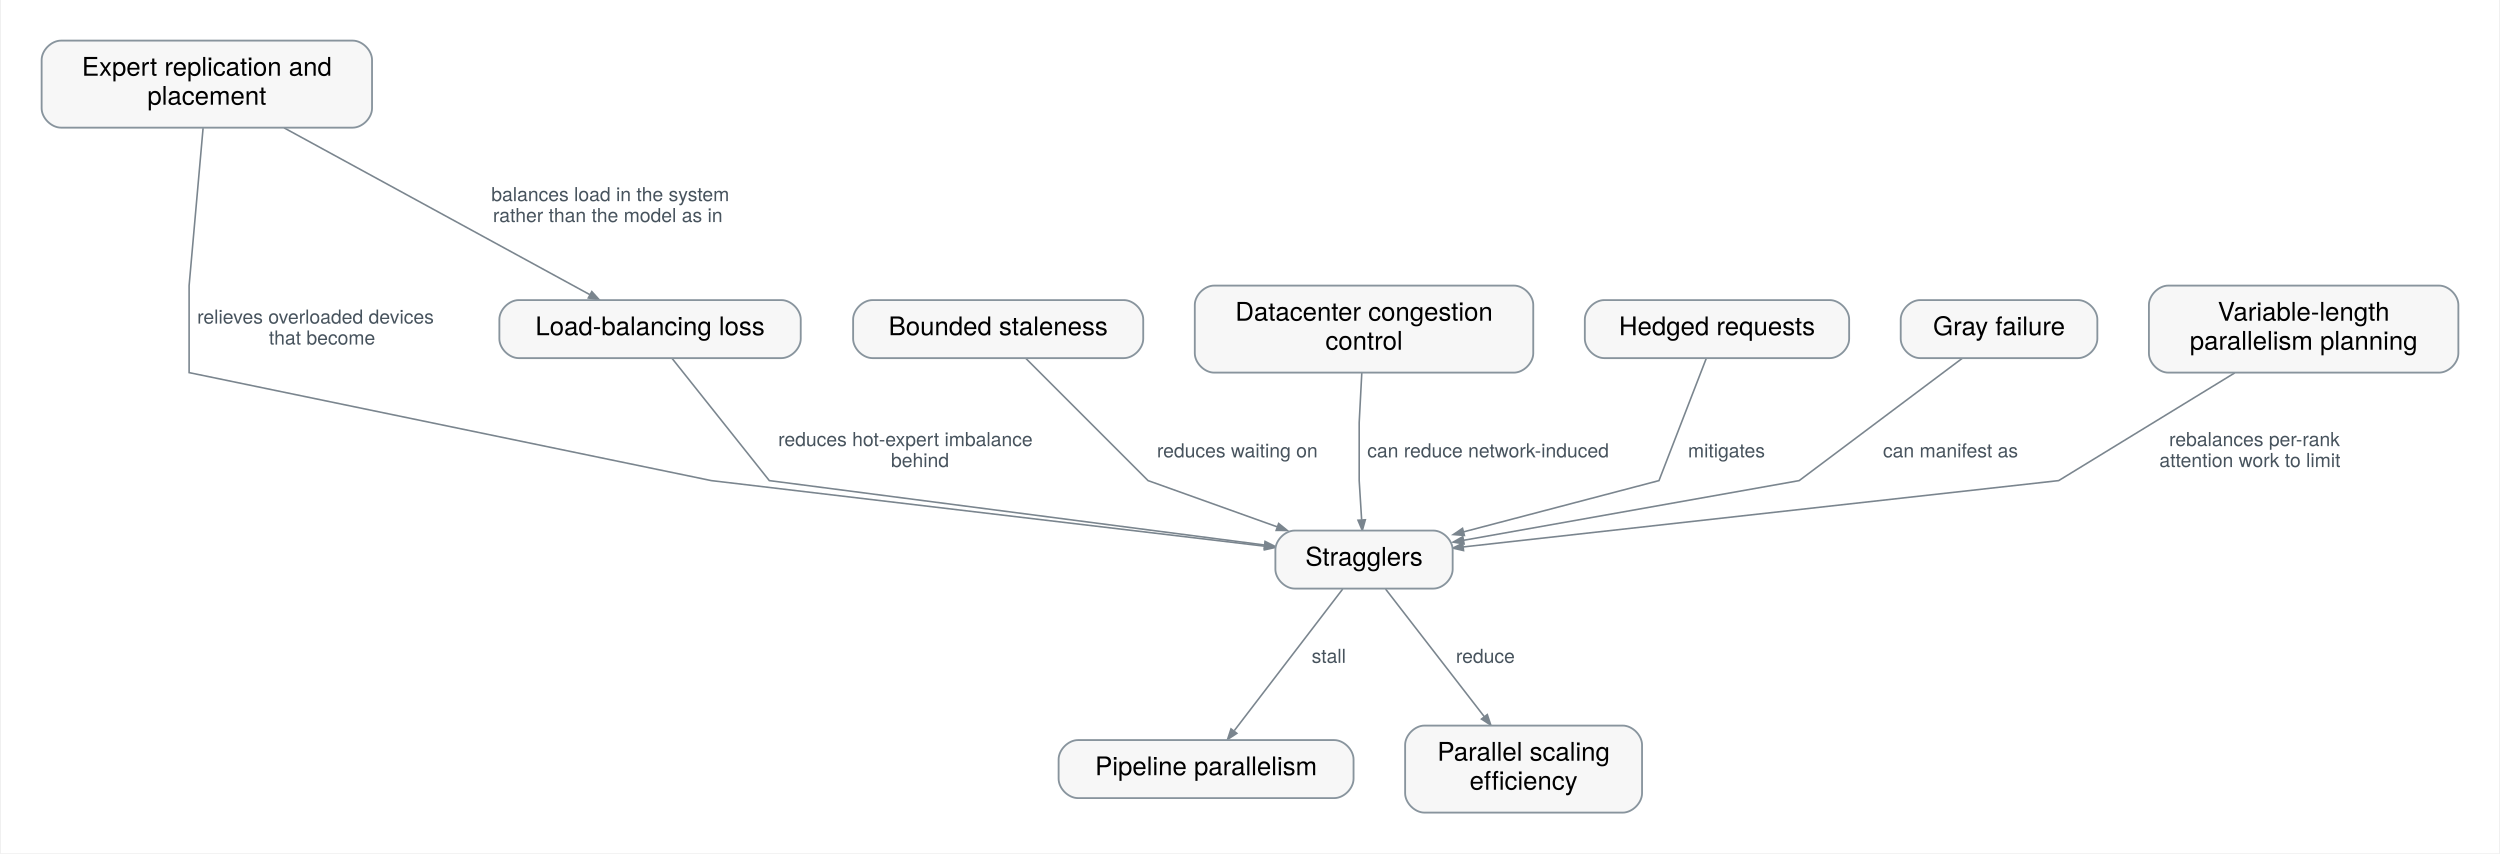
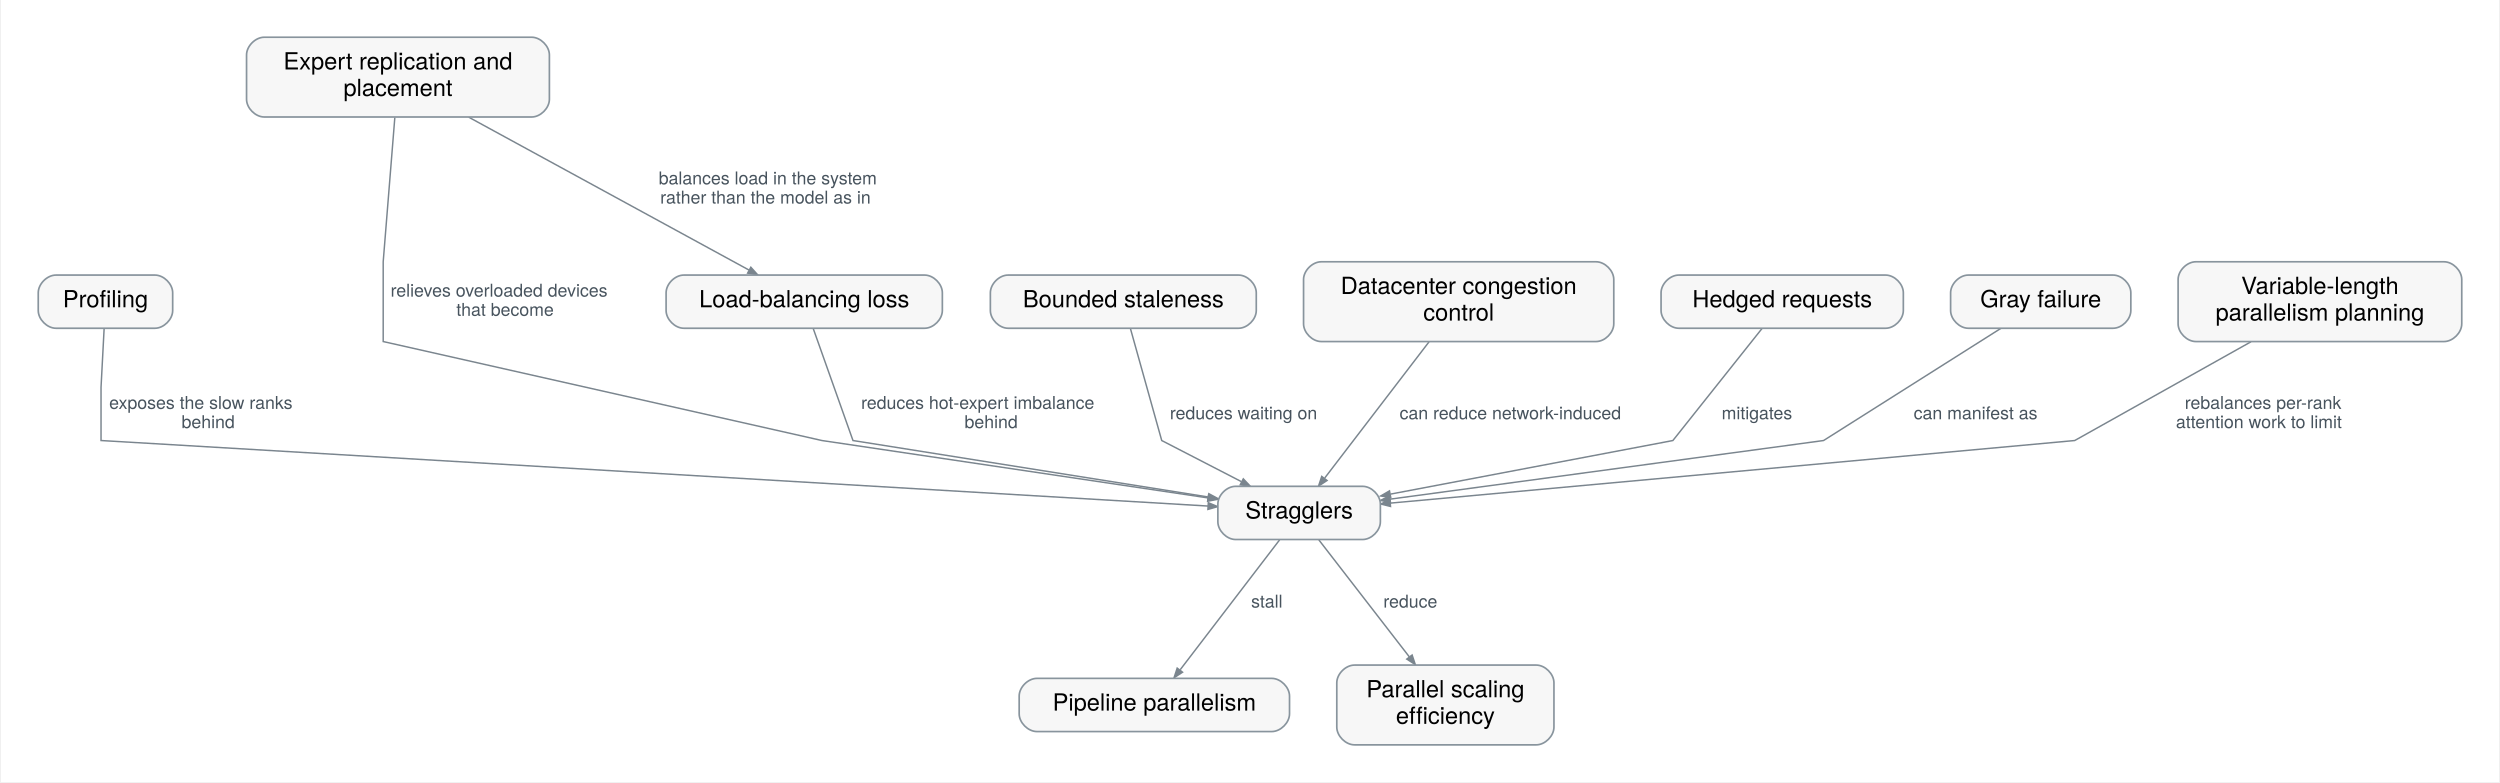
- <svg xmlns="http://www.w3.org/2000/svg" xmlns:xlink="http://www.w3.org/1999/xlink" width="1550pt" height="529pt" viewBox="0.00 0.00 1549.90 529.40" font-family="Helvetica Neue, Helvetica, Arial, sans-serif" role="group" aria-label="How does Stragglers connect?">
+ <svg xmlns="http://www.w3.org/2000/svg" xmlns:xlink="http://www.w3.org/1999/xlink" width="1691pt" height="529pt" viewBox="0.00 0.00 1690.90 529.40" font-family="Helvetica Neue, Helvetica, Arial, sans-serif" role="group" aria-label="How does Stragglers connect?">
  <g id="graph0" class="graph" transform="scale(1 1) rotate(0) translate(25.2 504.2)">
-     <polygon fill="white" stroke="transparent" points="-25.2,25.2 -25.2,-504.2 1524.7,-504.2 1524.7,25.2 -25.2,25.2" />
+     <polygon fill="white" stroke="transparent" points="-25.2,25.2 -25.2,-504.2 1665.7,-504.2 1665.7,25.2 -25.2,25.2" />
    <g id="relation-rel.pipeline-parallel.stragglers" class="edge">
-       <path fill="none" stroke="#7a858e" d="M807.28,-138.74C789.89,-116.03 759.29,-76.05 739.99,-50.85" />
-       <polygon fill="#7a858e" stroke="#7a858e" points="741.58,-49.18 735.82,-45.4 737.97,-51.94 741.58,-49.18" />
-       <text text-anchor="start" x="788" y="-92.9" font-family="Helvetica Neue" font-size="12.00" fill="#47535d" paint-order="stroke" stroke="white" stroke-width="4" stroke-linejoin="round">stall</text>
+       <path fill="none" stroke="#7a858e" d="M840.28,-138.74C822.89,-116.03 792.29,-76.05 772.99,-50.85" />
+       <polygon fill="#7a858e" stroke="#7a858e" points="774.58,-49.18 768.82,-45.4 770.97,-51.94 774.58,-49.18" />
+       <text text-anchor="start" x="821" y="-92.9" font-family="Helvetica Neue" font-size="12.00" fill="#47535d" paint-order="stroke" stroke="white" stroke-width="4" stroke-linejoin="round">stall</text>
    </g>
    <g id="relation-rel.stragglers.parallel-efficiency" class="edge">
-       <path fill="none" stroke="#7a858e" d="M833.85,-138.74C849.52,-118.48 875.82,-84.48 895.15,-59.49" />
-       <polygon fill="#7a858e" stroke="#7a858e" points="896.98,-60.83 899.16,-54.3 893.38,-58.05 896.98,-60.83" />
-       <text text-anchor="start" x="877.5" y="-92.9" font-family="Helvetica Neue" font-size="12.00" fill="#47535d" paint-order="stroke" stroke="white" stroke-width="4" stroke-linejoin="round">reduce</text>
+       <path fill="none" stroke="#7a858e" d="M866.85,-138.74C882.52,-118.48 908.82,-84.48 928.15,-59.49" />
+       <polygon fill="#7a858e" stroke="#7a858e" points="929.98,-60.83 932.16,-54.3 926.38,-58.05 929.98,-60.83" />
+       <text text-anchor="start" x="910.5" y="-92.9" font-family="Helvetica Neue" font-size="12.00" fill="#47535d" paint-order="stroke" stroke="white" stroke-width="4" stroke-linejoin="round">reduce</text>
+     </g>
+     <g id="relation-rel.profiling.stragglers" class="edge">
+       <path fill="none" stroke="#7a858e" d="M44.6,-281.9C43.72,-265.11 42.5,-242 42.5,-242 42.5,-242 42.5,-206 42.5,-206 42.5,-206 602.5,-172.86 791.82,-161.65" />
+       <polygon fill="#7a858e" stroke="#7a858e" points="792.04,-163.92 798.39,-161.26 791.77,-159.37 792.04,-163.92" />
+       <text text-anchor="start" x="48" y="-227.4" font-family="Helvetica Neue" font-size="12.00" fill="#47535d" paint-order="stroke" stroke="white" stroke-width="4" stroke-linejoin="round">exposes the slow ranks</text>
+       <text text-anchor="start" x="97" y="-214.4" font-family="Helvetica Neue" font-size="12.00" fill="#47535d" paint-order="stroke" stroke="white" stroke-width="4" stroke-linejoin="round">behind</text>
    </g>
    <g id="relation-rel.load-balancing-loss.stragglers" class="edge">
-       <path fill="none" stroke="#7a858e" d="M391.07,-281.94C412.44,-255.09 451.5,-206 451.5,-206 451.5,-206 653.76,-179.69 758.79,-166.03" />
-       <polygon fill="#7a858e" stroke="#7a858e" points="759.1,-168.28 765.26,-165.19 758.52,-163.77 759.1,-168.28" />
-       <text text-anchor="start" x="457" y="-227.4" font-family="Helvetica Neue" font-size="12.00" fill="#47535d" paint-order="stroke" stroke="white" stroke-width="4" stroke-linejoin="round">reduces hot-expert imbalance</text>
-       <text text-anchor="start" x="527" y="-214.4" font-family="Helvetica Neue" font-size="12.00" fill="#47535d" paint-order="stroke" stroke="white" stroke-width="4" stroke-linejoin="round">behind</text>
+       <path fill="none" stroke="#7a858e" d="M524.55,-281.94C534.08,-255.09 551.5,-206 551.5,-206 551.5,-206 703.64,-181.82 791.95,-167.78" />
+       <polygon fill="#7a858e" stroke="#7a858e" points="792.4,-170.02 798.46,-166.75 791.68,-165.52 792.4,-170.02" />
+       <text text-anchor="start" x="557" y="-227.4" font-family="Helvetica Neue" font-size="12.00" fill="#47535d" paint-order="stroke" stroke="white" stroke-width="4" stroke-linejoin="round">reduces hot-expert imbalance</text>
+       <text text-anchor="start" x="627" y="-214.4" font-family="Helvetica Neue" font-size="12.00" fill="#47535d" paint-order="stroke" stroke="white" stroke-width="4" stroke-linejoin="round">behind</text>
    </g>
    <g id="relation-rel.bounded-staleness.stragglers" class="edge">
-       <path fill="none" stroke="#7a858e" d="M610.56,-281.94C637.41,-255.09 686.5,-206 686.5,-206 686.5,-206 729.27,-190.68 766.49,-177.35" />
-       <polygon fill="#7a858e" stroke="#7a858e" points="767.53,-179.39 772.88,-175.06 765.99,-175.11 767.53,-179.39" />
-       <text text-anchor="start" x="692" y="-220.4" font-family="Helvetica Neue" font-size="12.00" fill="#47535d" paint-order="stroke" stroke="white" stroke-width="4" stroke-linejoin="round">reduces waiting on</text>
+       <path fill="none" stroke="#7a858e" d="M739.27,-281.94C746.77,-255.09 760.5,-206 760.5,-206 760.5,-206 788.97,-191.31 814.41,-178.18" />
+       <polygon fill="#7a858e" stroke="#7a858e" points="815.72,-180.06 820.45,-175.06 813.63,-176.02 815.72,-180.06" />
+       <text text-anchor="start" x="766" y="-220.4" font-family="Helvetica Neue" font-size="12.00" fill="#47535d" paint-order="stroke" stroke="white" stroke-width="4" stroke-linejoin="round">reduces waiting on</text>
    </g>
    <g id="relation-rel.congestion-control.stragglers" class="edge">
-       <path fill="none" stroke="#7a858e" d="M819.12,-272.84C818.33,-257.85 817.5,-242 817.5,-242 817.5,-242 817.5,-206 817.5,-206 817.5,-206 818.26,-193.79 819.02,-181.69" />
-       <polygon fill="#7a858e" stroke="#7a858e" points="821.3,-181.69 819.43,-175.06 816.76,-181.4 821.3,-181.69" />
-       <text text-anchor="start" x="822.5" y="-220.4" font-family="Helvetica Neue" font-size="12.00" fill="#47535d" paint-order="stroke" stroke="white" stroke-width="4" stroke-linejoin="round">can reduce network-induced</text>
+       <path fill="none" stroke="#7a858e" d="M941.44,-272.81C921.14,-246.3 890.07,-205.74 870.81,-180.6" />
+       <polygon fill="#7a858e" stroke="#7a858e" points="872.41,-178.95 866.65,-175.17 868.8,-181.72 872.41,-178.95" />
+       <text text-anchor="start" x="921.5" y="-220.4" font-family="Helvetica Neue" font-size="12.00" fill="#47535d" paint-order="stroke" stroke="white" stroke-width="4" stroke-linejoin="round">can reduce network-induced</text>
    </g>
    <g id="relation-rel.hedged-requests.stragglers" class="edge">
-       <path fill="none" stroke="#7a858e" d="M1032.9,-281.94C1022.5,-255.09 1003.5,-206 1003.5,-206 1003.5,-206 935.41,-188.14 882.3,-174.21" />
-       <polygon fill="#7a858e" stroke="#7a858e" points="882.77,-171.98 875.9,-172.53 881.61,-176.38 882.77,-171.98" />
-       <text text-anchor="start" x="1021.5" y="-220.4" font-family="Helvetica Neue" font-size="12.00" fill="#47535d" paint-order="stroke" stroke="white" stroke-width="4" stroke-linejoin="round">mitigates</text>
+       <path fill="none" stroke="#7a858e" d="M1166.93,-281.94C1145.56,-255.09 1106.5,-206 1106.5,-206 1106.5,-206 990.27,-183.95 915.37,-169.74" />
+       <polygon fill="#7a858e" stroke="#7a858e" points="915.52,-167.45 908.71,-168.47 914.67,-171.92 915.52,-167.45" />
+       <text text-anchor="start" x="1139.5" y="-220.4" font-family="Helvetica Neue" font-size="12.00" fill="#47535d" paint-order="stroke" stroke="white" stroke-width="4" stroke-linejoin="round">mitigates</text>
    </g>
    <g id="relation-rel.gray-failure.stragglers" class="edge">
-       <path fill="none" stroke="#7a858e" d="M1191.76,-281.94C1155.96,-255.09 1090.5,-206 1090.5,-206 1090.5,-206 962.1,-183.17 882.39,-169" />
-       <polygon fill="#7a858e" stroke="#7a858e" points="882.59,-166.73 875.79,-167.83 881.79,-171.21 882.59,-166.73" />
-       <text text-anchor="start" x="1142.5" y="-220.4" font-family="Helvetica Neue" font-size="12.00" fill="#47535d" paint-order="stroke" stroke="white" stroke-width="4" stroke-linejoin="round">can manifest as</text>
+       <path fill="none" stroke="#7a858e" d="M1328.54,-281.94C1286.1,-255.09 1208.5,-206 1208.5,-206 1208.5,-206 1016.8,-180.08 915.14,-166.33" />
+       <polygon fill="#7a858e" stroke="#7a858e" points="915.33,-164.06 908.58,-165.45 914.72,-168.57 915.33,-164.06" />
+       <text text-anchor="start" x="1269.5" y="-220.4" font-family="Helvetica Neue" font-size="12.00" fill="#47535d" paint-order="stroke" stroke="white" stroke-width="4" stroke-linejoin="round">can manifest as</text>
    </g>
    <g id="relation-rel.expert-placement.stragglers" class="edge">
-       <path fill="none" stroke="#7a858e" d="M100.17,-424.7C96.94,-388.3 91.5,-327 91.5,-327 91.5,-327 91.5,-273 91.5,-273 91.5,-273 415.5,-206 415.5,-206 415.5,-206 645.47,-178.74 758.83,-165.31" />
-       <polygon fill="#7a858e" stroke="#7a858e" points="759.27,-167.55 765.46,-164.52 758.74,-163.03 759.27,-167.55" />
-       <text text-anchor="start" x="96.5" y="-303.4" font-family="Helvetica Neue" font-size="12.00" fill="#47535d" paint-order="stroke" stroke="white" stroke-width="4" stroke-linejoin="round">relieves overloaded devices</text>
-       <text text-anchor="start" x="141" y="-290.4" font-family="Helvetica Neue" font-size="12.00" fill="#47535d" paint-order="stroke" stroke="white" stroke-width="4" stroke-linejoin="round">that become</text>
+       <path fill="none" stroke="#7a858e" d="M241.38,-424.7C238.44,-388.3 233.5,-327 233.5,-327 233.5,-327 233.5,-273 233.5,-273 233.5,-273 530.5,-206 530.5,-206 530.5,-206 697.95,-181.12 791.72,-167.18" />
+       <polygon fill="#7a858e" stroke="#7a858e" points="792.25,-169.4 798.34,-166.2 791.58,-164.9 792.25,-169.4" />
+       <text text-anchor="start" x="238.5" y="-303.4" font-family="Helvetica Neue" font-size="12.00" fill="#47535d" paint-order="stroke" stroke="white" stroke-width="4" stroke-linejoin="round">relieves overloaded devices</text>
+       <text text-anchor="start" x="283" y="-290.4" font-family="Helvetica Neue" font-size="12.00" fill="#47535d" paint-order="stroke" stroke="white" stroke-width="4" stroke-linejoin="round">that become</text>
    </g>
    <g id="relation-rel.expert-placement.load-balancing-loss" class="edge">
-       <path fill="none" stroke="#7a858e" d="M150.4,-424.87C204.38,-395.43 290.97,-348.2 340.17,-321.36" />
-       <polygon fill="#7a858e" stroke="#7a858e" points="341.36,-323.3 345.98,-318.19 339.18,-319.31 341.36,-323.3" />
-       <text text-anchor="start" x="279" y="-379.4" font-family="Helvetica Neue" font-size="12.00" fill="#47535d" paint-order="stroke" stroke="white" stroke-width="4" stroke-linejoin="round">balances load in the system</text>
-       <text text-anchor="start" x="280" y="-366.4" font-family="Helvetica Neue" font-size="12.00" fill="#47535d" paint-order="stroke" stroke="white" stroke-width="4" stroke-linejoin="round">rather than the model as in</text>
+       <path fill="none" stroke="#7a858e" d="M291.4,-424.87C345.38,-395.43 431.97,-348.2 481.17,-321.36" />
+       <polygon fill="#7a858e" stroke="#7a858e" points="482.36,-323.3 486.98,-318.19 480.18,-319.31 482.36,-323.3" />
+       <text text-anchor="start" x="420" y="-379.4" font-family="Helvetica Neue" font-size="12.00" fill="#47535d" paint-order="stroke" stroke="white" stroke-width="4" stroke-linejoin="round">balances load in the system</text>
+       <text text-anchor="start" x="421" y="-366.4" font-family="Helvetica Neue" font-size="12.00" fill="#47535d" paint-order="stroke" stroke="white" stroke-width="4" stroke-linejoin="round">rather than the model as in</text>
    </g>
    <g id="relation-rel.variable-length-parallelism.stragglers" class="edge">
-       <path fill="none" stroke="#7a858e" d="M1360.76,-272.85C1315.8,-245.34 1251.5,-206 1251.5,-206 1251.5,-206 1001.27,-178.13 882.14,-164.86" />
-       <polygon fill="#7a858e" stroke="#7a858e" points="882.24,-162.59 875.52,-164.13 881.73,-167.11 882.24,-162.59" />
-       <text text-anchor="start" x="1320" y="-227.4" font-family="Helvetica Neue" font-size="12.00" fill="#47535d" paint-order="stroke" stroke="white" stroke-width="4" stroke-linejoin="round">rebalances per-rank</text>
-       <text text-anchor="start" x="1314" y="-214.4" font-family="Helvetica Neue" font-size="12.00" fill="#47535d" paint-order="stroke" stroke="white" stroke-width="4" stroke-linejoin="round">attention work to limit</text>
+       <path fill="none" stroke="#7a858e" d="M1497.82,-272.85C1448.72,-245.34 1378.5,-206 1378.5,-206 1378.5,-206 1054.51,-176.38 915.57,-163.67" />
+       <polygon fill="#7a858e" stroke="#7a858e" points="915.37,-161.37 908.69,-163.05 914.96,-165.9 915.37,-161.37" />
+       <text text-anchor="start" x="1453" y="-227.4" font-family="Helvetica Neue" font-size="12.00" fill="#47535d" paint-order="stroke" stroke="white" stroke-width="4" stroke-linejoin="round">rebalances per-rank</text>
+       <text text-anchor="start" x="1447" y="-214.4" font-family="Helvetica Neue" font-size="12.00" fill="#47535d" paint-order="stroke" stroke="white" stroke-width="4" stroke-linejoin="round">attention work to limit</text>
    </g>
    <g id="concept-mlsys.stragglers" class="node">
      <g id="a_concept-mlsys.stragglers">
        <a xlink:title="Workers or tasks whose delayed completion holds back coordinated work.">
-           <path fill="#f7f7f7" stroke="#88949d" stroke-width="1.15" d="M863.5,-175C863.5,-175 777.5,-175 777.5,-175 771.5,-175 765.5,-169 765.5,-163 765.5,-163 765.5,-151 765.5,-151 765.5,-145 771.5,-139 777.5,-139 777.5,-139 863.5,-139 863.5,-139 869.5,-139 875.5,-145 875.5,-151 875.5,-151 875.5,-163 875.5,-163 875.5,-169 869.5,-175 863.5,-175" />
-           <text text-anchor="middle" x="820.5" y="-153.2" font-family="Helvetica Neue" font-size="16.00">Stragglers</text>
+           <path fill="#f7f7f7" stroke="#88949d" stroke-width="1.15" d="M896.5,-175C896.5,-175 810.5,-175 810.5,-175 804.5,-175 798.5,-169 798.5,-163 798.5,-163 798.5,-151 798.5,-151 798.5,-145 804.5,-139 810.5,-139 810.5,-139 896.5,-139 896.5,-139 902.5,-139 908.5,-145 908.5,-151 908.5,-151 908.5,-163 908.5,-163 908.5,-169 902.5,-175 896.5,-175" />
+           <text text-anchor="middle" x="853.5" y="-153.2" font-family="Helvetica Neue" font-size="16.00">Stragglers</text>
+         </a>
+       </g>
+     </g>
+     <g id="concept-mlsys.profiling" class="node">
+       <g id="a_concept-mlsys.profiling">
+         <a xlink:title="Measuring execution to attribute time, work, stalls, and resource use.">
+           <path fill="#f7f7f7" stroke="#88949d" stroke-width="1.15" d="M79,-318C79,-318 12,-318 12,-318 6,-318 0,-312 0,-306 0,-306 0,-294 0,-294 0,-288 6,-282 12,-282 12,-282 79,-282 79,-282 85,-282 91,-288 91,-294 91,-294 91,-306 91,-306 91,-312 85,-318 79,-318" />
+           <text text-anchor="middle" x="45.5" y="-296.2" font-family="Helvetica Neue" font-size="16.00">Profiling</text>
        </a>
      </g>
    </g>
    <g id="concept-mlsys.pipeline-parallel" class="node">
      <g id="a_concept-mlsys.pipeline-parallel">
        <a xlink:title="Partitioning a computation into stages that process different microbatches concurrently.">
-           <path fill="#f7f7f7" stroke="#88949d" stroke-width="1.15" d="M802,-45C802,-45 643,-45 643,-45 637,-45 631,-39 631,-33 631,-33 631,-21 631,-21 631,-15 637,-9 643,-9 643,-9 802,-9 802,-9 808,-9 814,-15 814,-21 814,-21 814,-33 814,-33 814,-39 808,-45 802,-45" />
-           <text text-anchor="middle" x="722.5" y="-23.2" font-family="Helvetica Neue" font-size="16.00">Pipeline parallelism</text>
+           <path fill="#f7f7f7" stroke="#88949d" stroke-width="1.15" d="M835,-45C835,-45 676,-45 676,-45 670,-45 664,-39 664,-33 664,-33 664,-21 664,-21 664,-15 670,-9 676,-9 676,-9 835,-9 835,-9 841,-9 847,-15 847,-21 847,-21 847,-33 847,-33 847,-39 841,-45 835,-45" />
+           <text text-anchor="middle" x="755.5" y="-23.2" font-family="Helvetica Neue" font-size="16.00">Pipeline parallelism</text>
        </a>
      </g>
    </g>
    <g id="concept-mlsys.load-balancing-loss" class="node">
      <g id="a_concept-mlsys.load-balancing-loss">
        <a xlink:title="An auxiliary training objective that penalizes uneven token assignment across experts so routing stays balanced.">
-           <path fill="#f7f7f7" stroke="#88949d" stroke-width="1.15" d="M459,-318C459,-318 296,-318 296,-318 290,-318 284,-312 284,-306 284,-306 284,-294 284,-294 284,-288 290,-282 296,-282 296,-282 459,-282 459,-282 465,-282 471,-288 471,-294 471,-294 471,-306 471,-306 471,-312 465,-318 459,-318" />
-           <text text-anchor="middle" x="377.5" y="-296.2" font-family="Helvetica Neue" font-size="16.00">Load-balancing loss</text>
+           <path fill="#f7f7f7" stroke="#88949d" stroke-width="1.15" d="M600,-318C600,-318 437,-318 437,-318 431,-318 425,-312 425,-306 425,-306 425,-294 425,-294 425,-288 431,-282 437,-282 437,-282 600,-282 600,-282 606,-282 612,-288 612,-294 612,-294 612,-306 612,-306 612,-312 606,-318 600,-318" />
+           <text text-anchor="middle" x="518.5" y="-296.2" font-family="Helvetica Neue" font-size="16.00">Load-balancing loss</text>
        </a>
      </g>
    </g>
    <g id="concept-mlsys.parallel-efficiency" class="node">
      <g id="a_concept-mlsys.parallel-efficiency">
        <a xlink:title="Achieved speedup divided by the factor of added resources, measuring how much additional hardware turns into useful progress.">
-           <path fill="#f7f7f7" stroke="#88949d" stroke-width="1.15" d="M981,-54C981,-54 858,-54 858,-54 852,-54 846,-48 846,-42 846,-42 846,-12 846,-12 846,-6 852,0 858,0 858,0 981,0 981,0 987,0 993,-6 993,-12 993,-12 993,-42 993,-42 993,-48 987,-54 981,-54" />
-           <text text-anchor="middle" x="919.5" y="-32.2" font-family="Helvetica Neue" font-size="16.00">Parallel scaling</text>
-           <text text-anchor="middle" x="919.5" y="-14.2" font-family="Helvetica Neue" font-size="16.00">efficiency</text>
+           <path fill="#f7f7f7" stroke="#88949d" stroke-width="1.15" d="M1014,-54C1014,-54 891,-54 891,-54 885,-54 879,-48 879,-42 879,-42 879,-12 879,-12 879,-6 885,0 891,0 891,0 1014,0 1014,0 1020,0 1026,-6 1026,-12 1026,-12 1026,-42 1026,-42 1026,-48 1020,-54 1014,-54" />
+           <text text-anchor="middle" x="952.5" y="-32.2" font-family="Helvetica Neue" font-size="16.00">Parallel scaling</text>
+           <text text-anchor="middle" x="952.5" y="-14.2" font-family="Helvetica Neue" font-size="16.00">efficiency</text>
        </a>
      </g>
    </g>
    <g id="concept-mlsys.bounded-staleness" class="node">
      <g id="a_concept-mlsys.bounded-staleness">
        <a xlink:title="A consistency model in which workers may compute on parameters up to a fixed number of updates old, trading freshness for less waiting.">
-           <path fill="#f7f7f7" stroke="#88949d" stroke-width="1.15" d="M671.5,-318C671.5,-318 515.5,-318 515.5,-318 509.5,-318 503.5,-312 503.5,-306 503.5,-306 503.5,-294 503.5,-294 503.5,-288 509.5,-282 515.5,-282 515.5,-282 671.5,-282 671.5,-282 677.5,-282 683.5,-288 683.5,-294 683.5,-294 683.5,-306 683.5,-306 683.5,-312 677.5,-318 671.5,-318" />
-           <text text-anchor="middle" x="593.5" y="-296.2" font-family="Helvetica Neue" font-size="16.00">Bounded staleness</text>
+           <path fill="#f7f7f7" stroke="#88949d" stroke-width="1.15" d="M812.5,-318C812.5,-318 656.5,-318 656.5,-318 650.5,-318 644.5,-312 644.5,-306 644.5,-306 644.5,-294 644.5,-294 644.5,-288 650.5,-282 656.5,-282 656.5,-282 812.5,-282 812.5,-282 818.5,-282 824.5,-288 824.5,-294 824.5,-294 824.5,-306 824.5,-306 824.5,-312 818.5,-318 812.5,-318" />
+           <text text-anchor="middle" x="734.5" y="-296.2" font-family="Helvetica Neue" font-size="16.00">Bounded staleness</text>
        </a>
      </g>
    </g>
    <g id="concept-mlsys.congestion-control" class="node">
      <g id="a_concept-mlsys.congestion-control">
        <a xlink:title="End-host and switch mechanisms, such as ECN-driven rate control, that limit queue buildup from incast and synchronized collective traffic.">
-           <path fill="#f7f7f7" stroke="#88949d" stroke-width="1.15" d="M913.5,-327C913.5,-327 727.5,-327 727.5,-327 721.5,-327 715.5,-321 715.5,-315 715.5,-315 715.5,-285 715.5,-285 715.5,-279 721.5,-273 727.5,-273 727.5,-273 913.5,-273 913.5,-273 919.5,-273 925.5,-279 925.5,-285 925.5,-285 925.5,-315 925.5,-315 925.5,-321 919.5,-327 913.5,-327" />
-           <text text-anchor="middle" x="820.5" y="-305.2" font-family="Helvetica Neue" font-size="16.00">Datacenter congestion</text>
-           <text text-anchor="middle" x="820.5" y="-287.2" font-family="Helvetica Neue" font-size="16.00">control</text>
+           <path fill="#f7f7f7" stroke="#88949d" stroke-width="1.15" d="M1054.5,-327C1054.5,-327 868.5,-327 868.5,-327 862.5,-327 856.5,-321 856.5,-315 856.5,-315 856.5,-285 856.5,-285 856.5,-279 862.5,-273 868.5,-273 868.5,-273 1054.5,-273 1054.5,-273 1060.5,-273 1066.5,-279 1066.5,-285 1066.5,-285 1066.5,-315 1066.5,-315 1066.5,-321 1060.5,-327 1054.5,-327" />
+           <text text-anchor="middle" x="961.5" y="-305.2" font-family="Helvetica Neue" font-size="16.00">Datacenter congestion</text>
+           <text text-anchor="middle" x="961.5" y="-287.2" font-family="Helvetica Neue" font-size="16.00">control</text>
        </a>
      </g>
    </g>
    <g id="concept-mlsys.hedged-requests" class="node">
      <g id="a_concept-mlsys.hedged-requests">
        <a xlink:title="Issuing a duplicate request to another replica when the first has not responded within a delay, and using whichever returns first.">
-           <path fill="#f7f7f7" stroke="#88949d" stroke-width="1.15" d="M1109.5,-318C1109.5,-318 969.5,-318 969.5,-318 963.5,-318 957.5,-312 957.5,-306 957.5,-306 957.5,-294 957.5,-294 957.5,-288 963.5,-282 969.5,-282 969.5,-282 1109.5,-282 1109.5,-282 1115.5,-282 1121.5,-288 1121.5,-294 1121.5,-294 1121.5,-306 1121.5,-306 1121.5,-312 1115.5,-318 1109.5,-318" />
-           <text text-anchor="middle" x="1039.5" y="-296.2" font-family="Helvetica Neue" font-size="16.00">Hedged requests</text>
+           <path fill="#f7f7f7" stroke="#88949d" stroke-width="1.15" d="M1250.5,-318C1250.5,-318 1110.5,-318 1110.5,-318 1104.5,-318 1098.5,-312 1098.5,-306 1098.5,-306 1098.5,-294 1098.5,-294 1098.5,-288 1104.5,-282 1110.5,-282 1110.5,-282 1250.5,-282 1250.5,-282 1256.5,-282 1262.5,-288 1262.5,-294 1262.5,-294 1262.5,-306 1262.5,-306 1262.5,-312 1256.5,-318 1250.5,-318" />
+           <text text-anchor="middle" x="1180.5" y="-296.2" font-family="Helvetica Neue" font-size="16.00">Hedged requests</text>
        </a>
      </g>
    </g>
    <g id="concept-mlsys.gray-failure" class="node">
      <g id="a_concept-mlsys.gray-failure">
        <a xlink:title="A partial or degraded failure that some observers detect and others do not, such as a slow or lossy node that still passes health checks.">
-           <path fill="#f7f7f7" stroke="#88949d" stroke-width="1.15" d="M1263.5,-318C1263.5,-318 1165.5,-318 1165.5,-318 1159.5,-318 1153.5,-312 1153.5,-306 1153.5,-306 1153.5,-294 1153.5,-294 1153.5,-288 1159.5,-282 1165.5,-282 1165.5,-282 1263.5,-282 1263.5,-282 1269.5,-282 1275.5,-288 1275.5,-294 1275.5,-294 1275.5,-306 1275.5,-306 1275.5,-312 1269.5,-318 1263.5,-318" />
-           <text text-anchor="middle" x="1214.5" y="-296.2" font-family="Helvetica Neue" font-size="16.00">Gray failure</text>
+           <path fill="#f7f7f7" stroke="#88949d" stroke-width="1.15" d="M1404.5,-318C1404.5,-318 1306.5,-318 1306.5,-318 1300.5,-318 1294.5,-312 1294.5,-306 1294.5,-306 1294.5,-294 1294.5,-294 1294.5,-288 1300.5,-282 1306.5,-282 1306.5,-282 1404.5,-282 1404.5,-282 1410.5,-282 1416.5,-288 1416.5,-294 1416.5,-294 1416.5,-306 1416.5,-306 1416.5,-312 1410.5,-318 1404.5,-318" />
+           <text text-anchor="middle" x="1355.5" y="-296.2" font-family="Helvetica Neue" font-size="16.00">Gray failure</text>
        </a>
      </g>
    </g>
    <g id="concept-mlsys.expert-placement" class="node">
      <g id="a_concept-mlsys.expert-placement">
        <a xlink:title="Assigning mixture-of-experts experts to devices, and replicating frequently routed ones, to balance per-device token load under skewed routing.">
-           <path fill="#f7f7f7" stroke="#88949d" stroke-width="1.15" d="M193,-479C193,-479 12,-479 12,-479 6,-479 0,-473 0,-467 0,-467 0,-437 0,-437 0,-431 6,-425 12,-425 12,-425 193,-425 193,-425 199,-425 205,-431 205,-437 205,-437 205,-467 205,-467 205,-473 199,-479 193,-479" />
-           <text text-anchor="middle" x="102.5" y="-457.2" font-family="Helvetica Neue" font-size="16.00">Expert replication and</text>
-           <text text-anchor="middle" x="102.5" y="-439.2" font-family="Helvetica Neue" font-size="16.00">placement</text>
+           <path fill="#f7f7f7" stroke="#88949d" stroke-width="1.15" d="M334,-479C334,-479 153,-479 153,-479 147,-479 141,-473 141,-467 141,-467 141,-437 141,-437 141,-431 147,-425 153,-425 153,-425 334,-425 334,-425 340,-425 346,-431 346,-437 346,-437 346,-467 346,-467 346,-473 340,-479 334,-479" />
+           <text text-anchor="middle" x="243.5" y="-457.2" font-family="Helvetica Neue" font-size="16.00">Expert replication and</text>
+           <text text-anchor="middle" x="243.5" y="-439.2" font-family="Helvetica Neue" font-size="16.00">placement</text>
        </a>
      </g>
    </g>
    <g id="concept-mlsys.variable-length-parallelism" class="node">
      <g id="a_concept-mlsys.variable-length-parallelism">
        <a xlink:title="Choosing, for each training step, sequence or context parallel degrees and how packed documents are sharded across ranks from that step's sequence lengths and attention patterns, so ranks receive balanced attention work.">
-           <path fill="#f7f7f7" stroke="#88949d" stroke-width="1.15" d="M1487.5,-327C1487.5,-327 1319.5,-327 1319.5,-327 1313.5,-327 1307.5,-321 1307.5,-315 1307.5,-315 1307.5,-285 1307.5,-285 1307.5,-279 1313.5,-273 1319.5,-273 1319.5,-273 1487.5,-273 1487.5,-273 1493.5,-273 1499.5,-279 1499.5,-285 1499.5,-285 1499.5,-315 1499.5,-315 1499.5,-321 1493.5,-327 1487.5,-327" />
-           <text text-anchor="middle" x="1403.5" y="-305.2" font-family="Helvetica Neue" font-size="16.00">Variable-length</text>
-           <text text-anchor="middle" x="1403.5" y="-287.2" font-family="Helvetica Neue" font-size="16.00">parallelism planning</text>
+           <path fill="#f7f7f7" stroke="#88949d" stroke-width="1.15" d="M1628.5,-327C1628.5,-327 1460.5,-327 1460.5,-327 1454.5,-327 1448.5,-321 1448.5,-315 1448.5,-315 1448.5,-285 1448.5,-285 1448.5,-279 1454.5,-273 1460.5,-273 1460.5,-273 1628.5,-273 1628.5,-273 1634.5,-273 1640.5,-279 1640.5,-285 1640.5,-285 1640.5,-315 1640.5,-315 1640.5,-321 1634.5,-327 1628.5,-327" />
+           <text text-anchor="middle" x="1544.5" y="-305.2" font-family="Helvetica Neue" font-size="16.00">Variable-length</text>
+           <text text-anchor="middle" x="1544.5" y="-287.2" font-family="Helvetica Neue" font-size="16.00">parallelism planning</text>
        </a>
      </g>
    </g>
  </g>
</svg>
